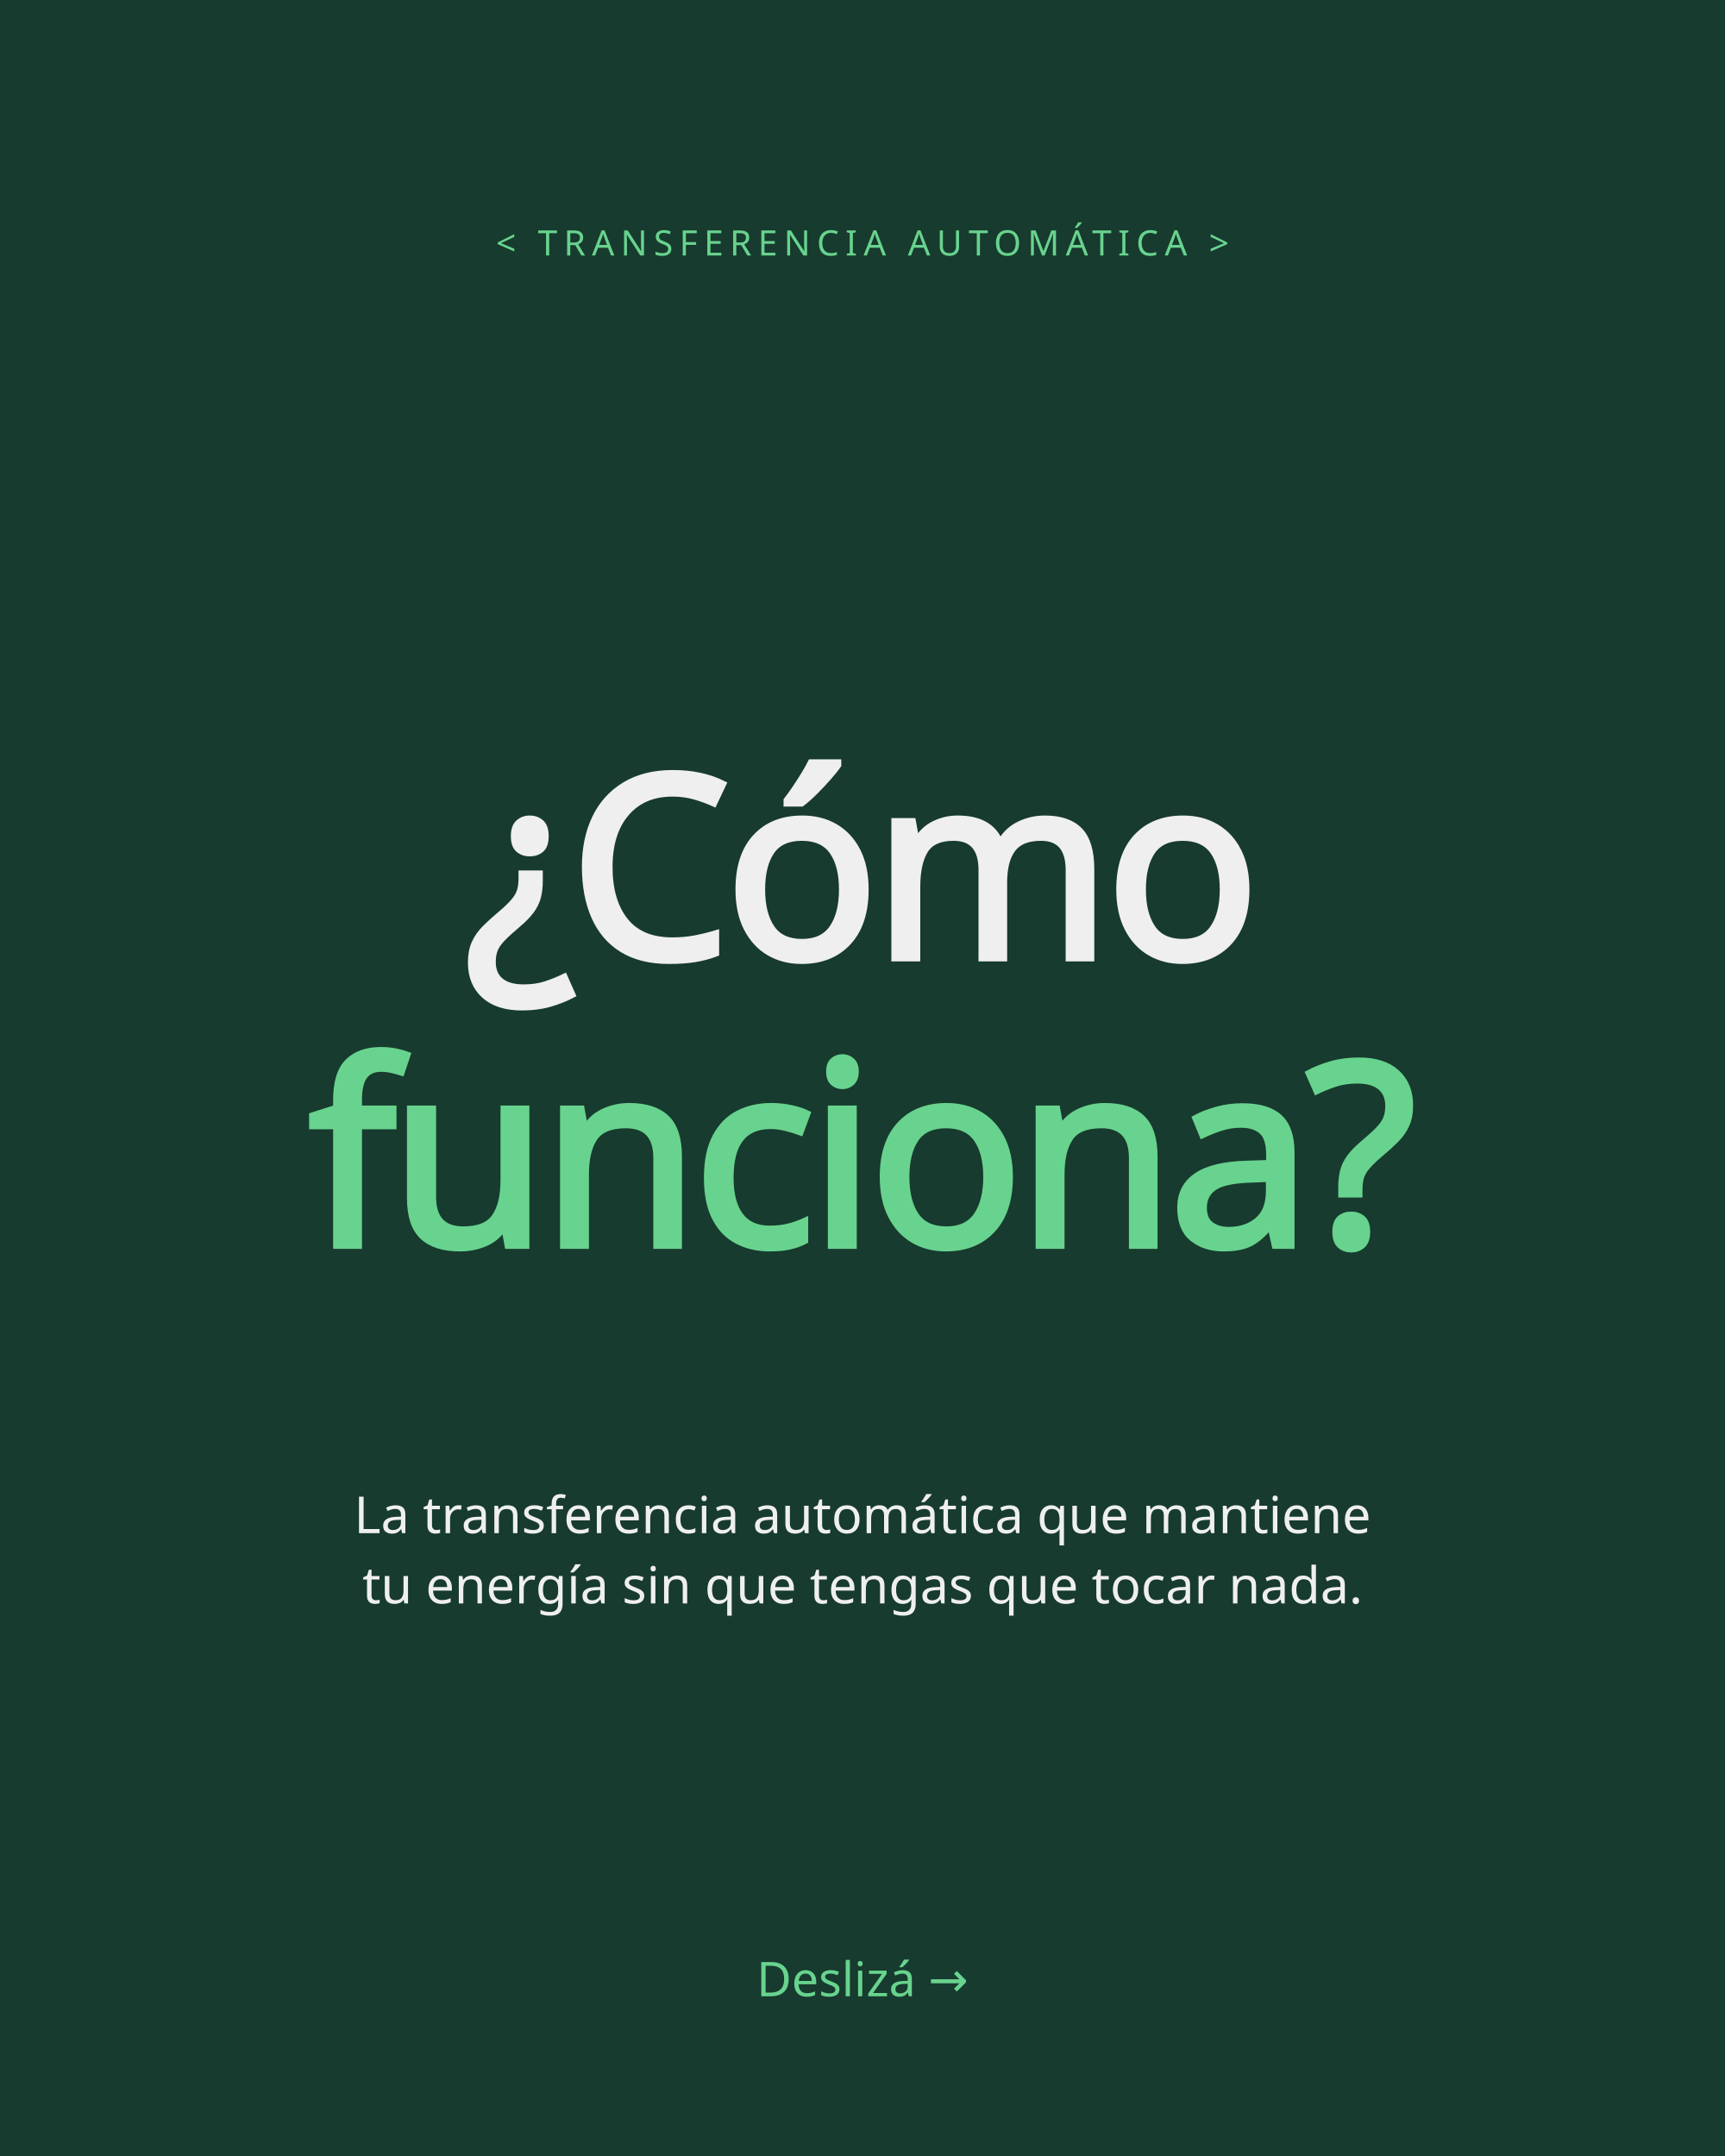
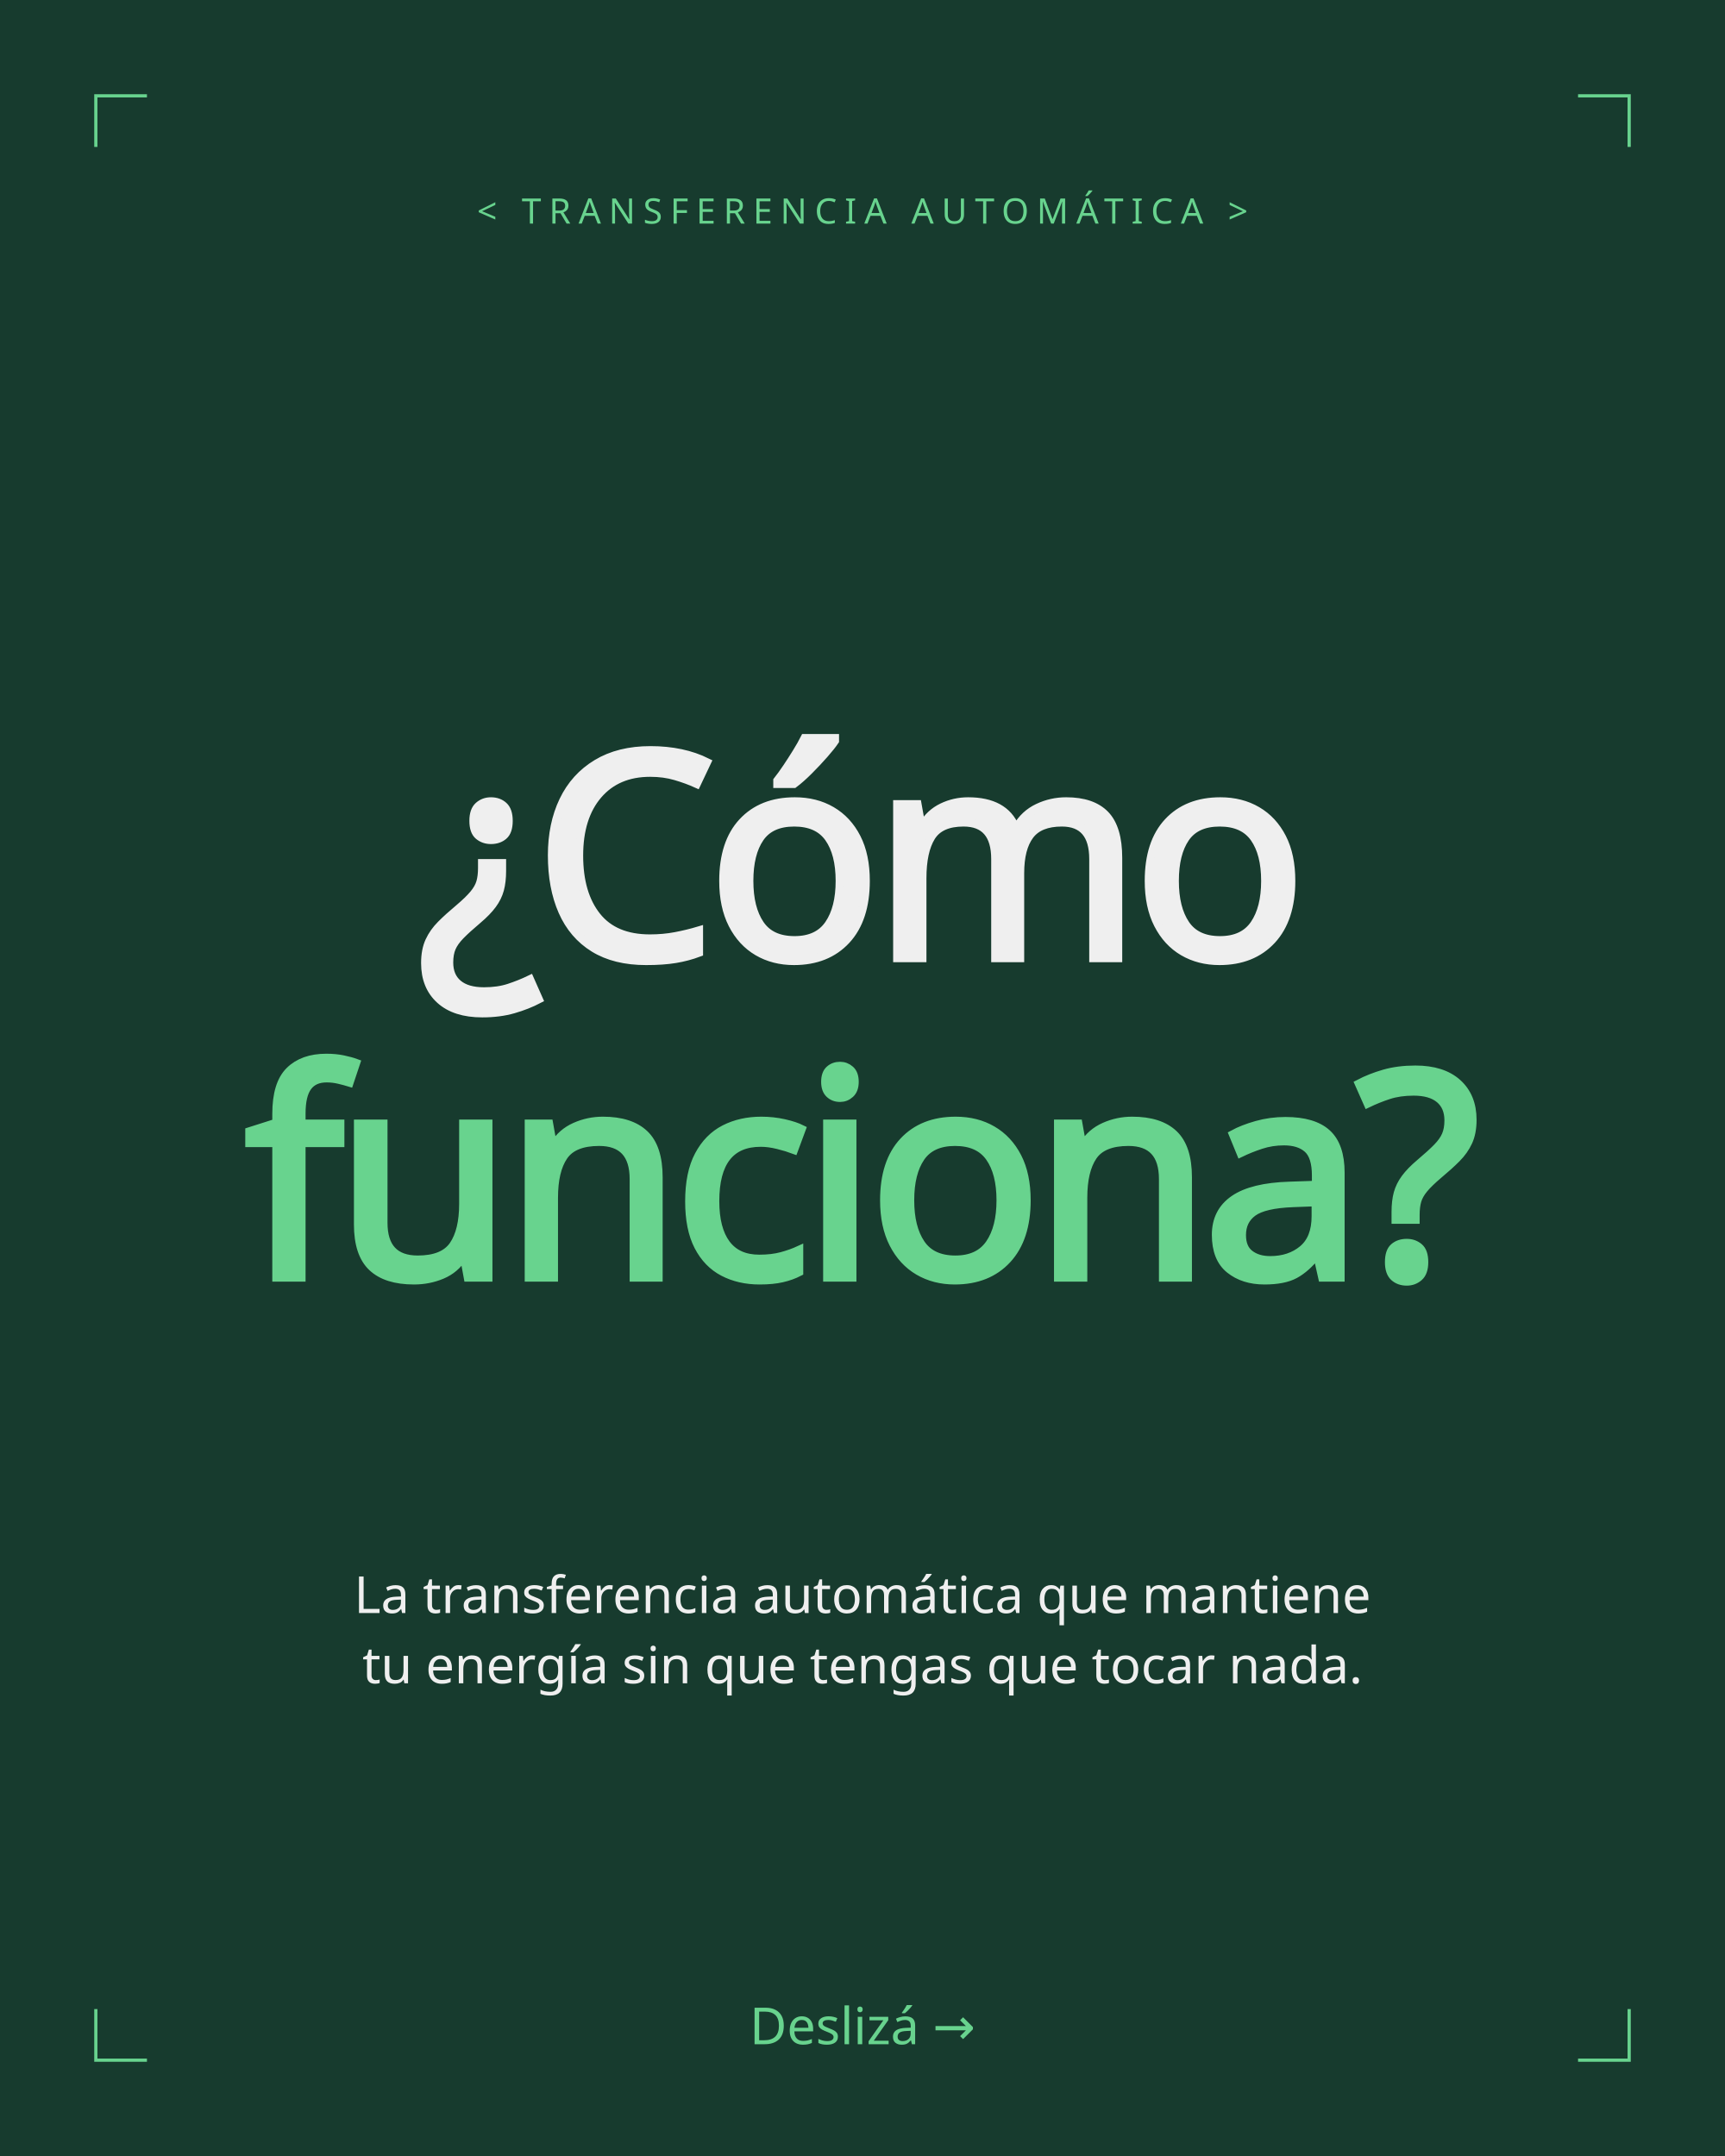
<svg xmlns="http://www.w3.org/2000/svg" width="1080" height="1350" viewBox="0 0 1080 1350">
  <rect width="1080" height="1350" fill="#173B2E" />
-   <text x="540.0" y="160" font-family="Neue Haas Grotesk Display Pro" font-weight="500" font-size="22" fill="#68D38E" text-anchor="middle" letter-spacing="0.18em">&lt; TRANSFERENCIA AUTOMÁTICA &gt;</text>
-   <text x="540.0" y="600" font-family="Neue Haas Grotesk Display Pro" font-weight="500" font-size="160" fill="#EFEFEF" stroke="#EFEFEF" stroke-width="4" text-anchor="middle" letter-spacing="-0.025em">¿Cómo</text>
-   <text x="540.0" y="780" font-family="Neue Haas Grotesk Display Pro" font-weight="500" font-size="160" fill="#68D38E" stroke="#68D38E" stroke-width="4" text-anchor="middle" letter-spacing="-0.025em">funciona?</text>
-   <text x="540.0" y="960" font-family="Neue Haas Grotesk Display Pro" font-weight="300" font-size="32" fill="#EFEFEF" text-anchor="middle" letter-spacing="0">La transferencia automática que mantiene</text>
-   <text x="540.0" y="1004" font-family="Neue Haas Grotesk Display Pro" font-weight="300" font-size="32" fill="#EFEFEF" text-anchor="middle" letter-spacing="0">tu energía sin que tengas que tocar nada.</text>
-   <text x="540.0" y="1250" font-family="Neue Haas Grotesk Display Pro" font-weight="500" font-size="30" fill="#68D38E" text-anchor="middle" letter-spacing="0">Deslizá →</text>
+   <g stroke="#68D38E" stroke-width="2" fill="none">
+     <polyline points="60,92 60,60 92,60" />
+     <polyline points="988,60 1020,60 1020,92" />
+     <polyline points="60,1258 60,1290 92,1290" />
+     <polyline points="988,1290 1020,1290 1020,1258" />
+   </g>
+   <text x="540.0" y="140" font-family="Neue Haas Grotesk Display Pro" font-weight="500" font-size="22" fill="#68D38E" text-anchor="middle" letter-spacing="0.22em">&lt; TRANSFERENCIA AUTOMÁTICA &gt;</text>
+   <text x="540.0" y="600" font-family="Neue Haas Grotesk Display Pro" font-weight="500" font-size="180" fill="#EFEFEF" stroke="#EFEFEF" stroke-width="5" text-anchor="middle" letter-spacing="-0.03em">¿Cómo</text>
+   <text x="540.0" y="800" font-family="Neue Haas Grotesk Display Pro" font-weight="500" font-size="180" fill="#68D38E" stroke="#68D38E" stroke-width="5" text-anchor="middle" letter-spacing="-0.03em">funciona?</text>
+   <text x="540.0" y="1010" font-family="Neue Haas Grotesk Display Pro" font-weight="300" font-size="32" fill="#EFEFEF" text-anchor="middle" letter-spacing="0">La transferencia automática que mantiene</text>
+   <text x="540.0" y="1054" font-family="Neue Haas Grotesk Display Pro" font-weight="300" font-size="32" fill="#EFEFEF" text-anchor="middle" letter-spacing="0">tu energía sin que tengas que tocar nada.</text>
+   <text x="540.0" y="1280" font-family="Neue Haas Grotesk Display Pro" font-weight="500" font-size="32" fill="#68D38E" text-anchor="middle" letter-spacing="0">Deslizá →</text>
</svg>
